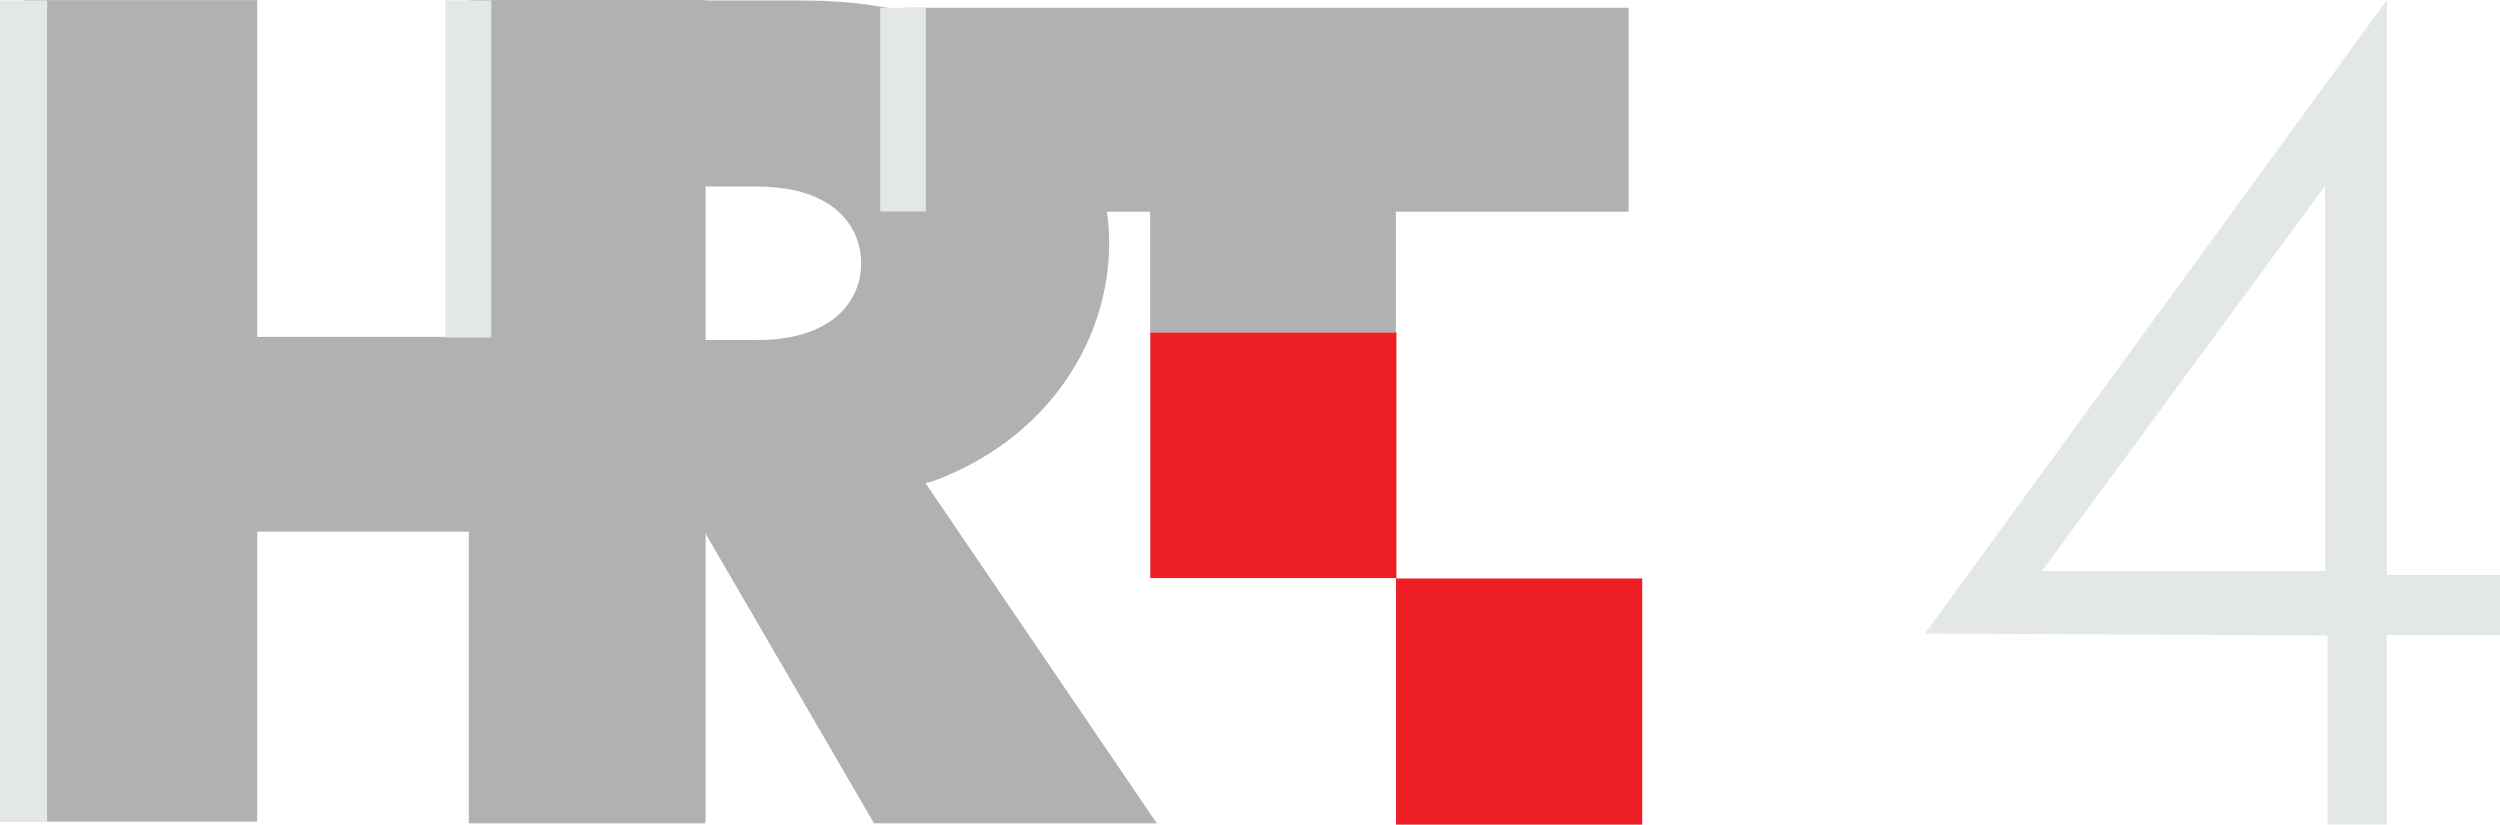
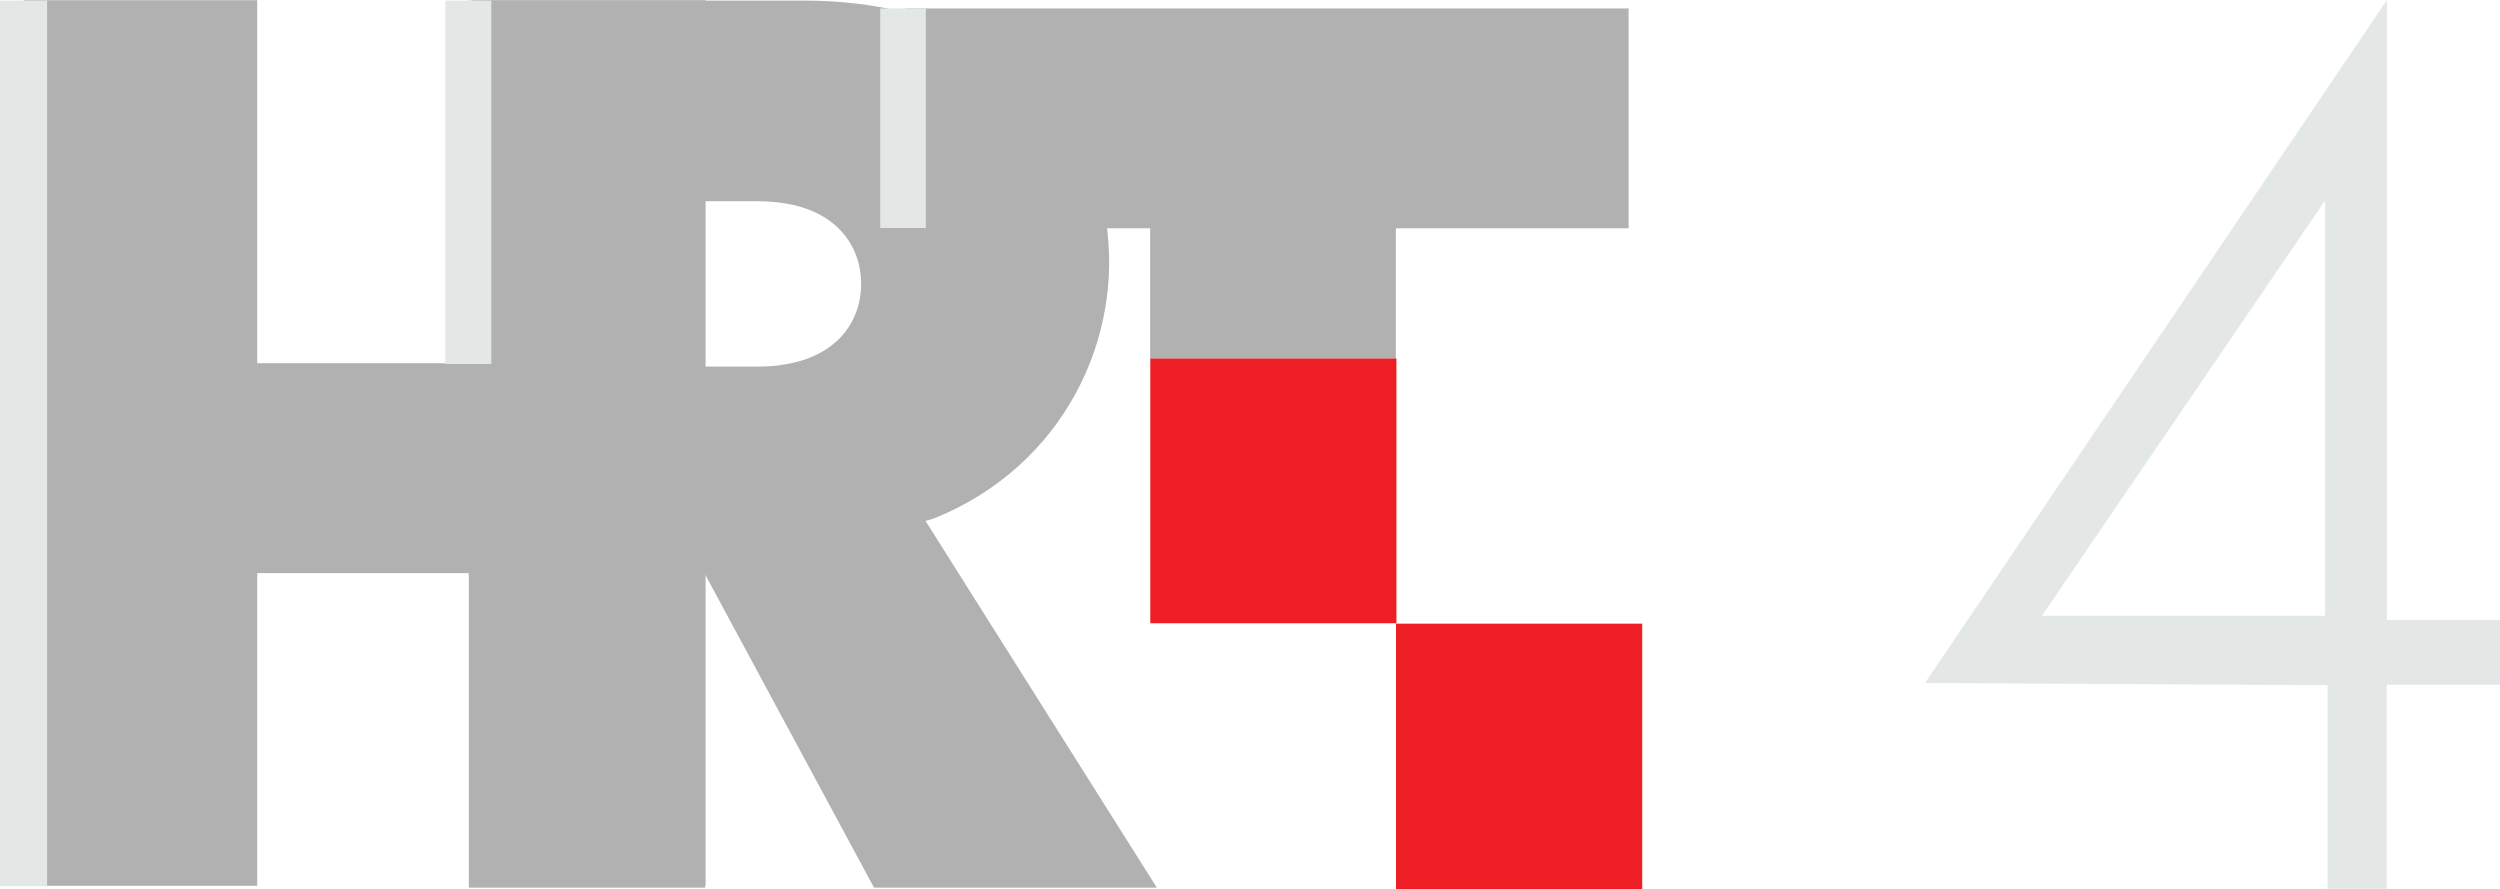
- <svg xmlns="http://www.w3.org/2000/svg" width="200mm" height="65.968mm" version="1.1" viewBox="0 0 200 65.968">
+ <svg xmlns="http://www.w3.org/2000/svg" width="200mm" height="71.113mm" version="1.1" viewBox="0 0 200 71.113">
  <defs>
    <clipPath id="a">
      <path d="m322.38 611.08h28.687v10.205h-28.687z" />
    </clipPath>
  </defs>
-   <g transform="translate(228.4 -159.05)">
+   <g transform="matrix(1 0 0 1.078 228.4 -171.45)">
    <g transform="matrix(.99996 0 0 .99996 -207.37 29.946)">
      <g transform="matrix(1.1315,0,0,1.1315,158.35,89.025)">
        <path d="m-77.202 76.299h17.403v-17.38h-17.403z" fill="#ed1f24" stroke-width="5.715" />
        <path d="m-59.828 93.73h17.408v-17.403h-17.408z" fill="#ed1f24" stroke-width="5.715" />
        <g transform="matrix(5.7152,0,0,-5.7152,-125.15,35.435)">
          <path d="m0 0v-4.166h-2.659v4.166h-2.889v-10.163h2.889v3.588h2.659v-3.588h2.888v10.163z" fill="#b2b1b1" />
        </g>
        <g transform="matrix(5.7152,0,0,-5.7152,-2001,3586.2)" clip-path="url(#a)">
          <g transform="translate(328.18,611.1)">
            <path d="m0 0v10.18h3.884v-2.323c-0.098 0.013-0.205 0.021-0.321 0.021h-0.65v-1.898h0.65c0.116 0 0.223 4e-3 0.321 0.021v-4.059l-0.962 1.655v-3.597zm3.884 10.18h0.252c4.611 0 4.839-4.748 1.613-5.945-4e-3 0-0.095-0.026-0.099-0.026l2.862-4.209h-3.499l-1.129 1.942v4.059c0.688 0.094 0.97 0.513 0.97 0.928s-0.282 0.835-0.97 0.928z" fill="#b2b1b1" Googl="true" />
          </g>
          <g transform="translate(333.58,621.19)">
            <path d="m0 0h8.948v-2.523h-2.879v-1.493h-3.04v1.493h-3.029z" fill="#b2b1b1" />
          </g>
          <path d="m322.38 621.28h0.583v-10.163h-0.583z" fill="#e3e7e6" />
          <path d="m327.89 621.28h0.568v-4.17h-0.568z" fill="#e3e7e6" />
          <path d="m333.27 621.19h0.564v-2.52h-0.564z" fill="#e3e7e6" />
        </g>
      </g>
      <path d="m169.93 129.11-36.957 50.684 32.206 0.159v15.114h4.74v-15.148h9.057v-4.811h-9.047zm-4.946 14.873v30.815h-22.653z" fill="#e3e7e6" />
    </g>
  </g>
</svg>
